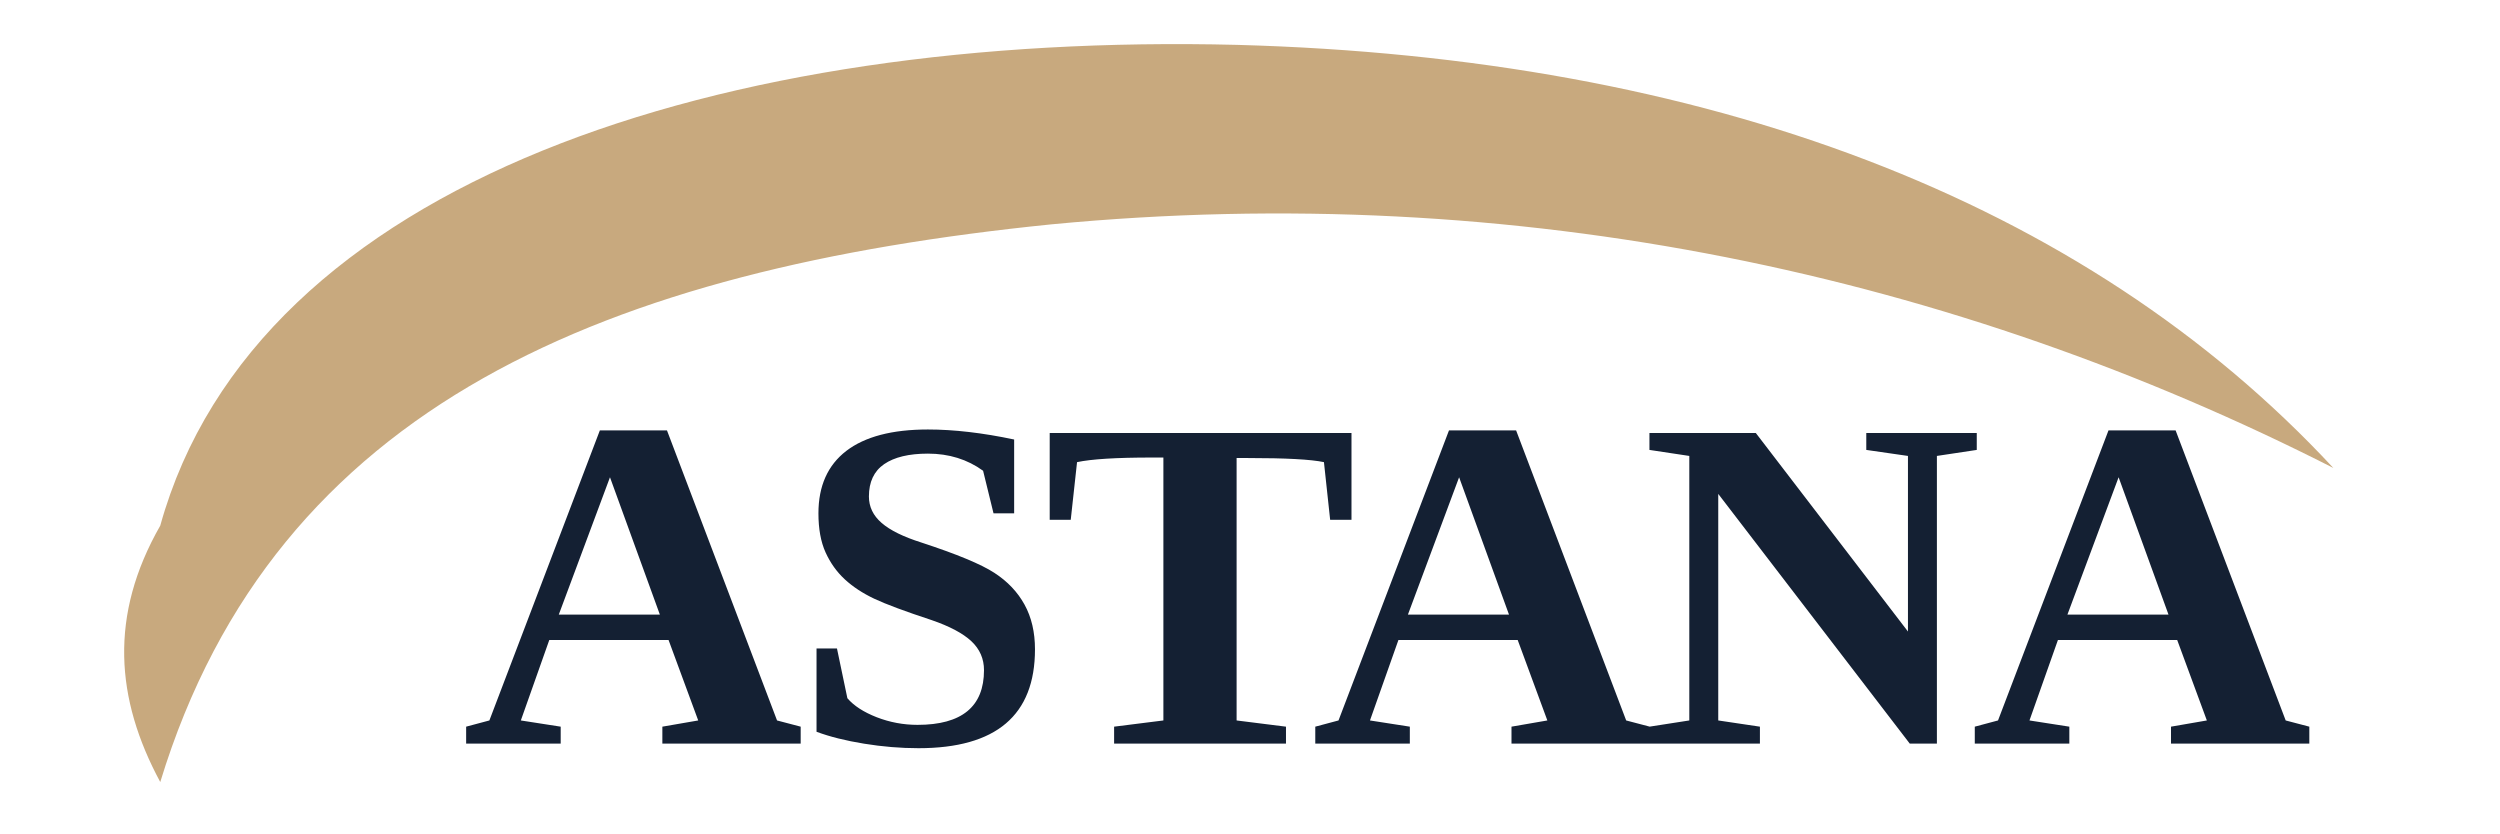
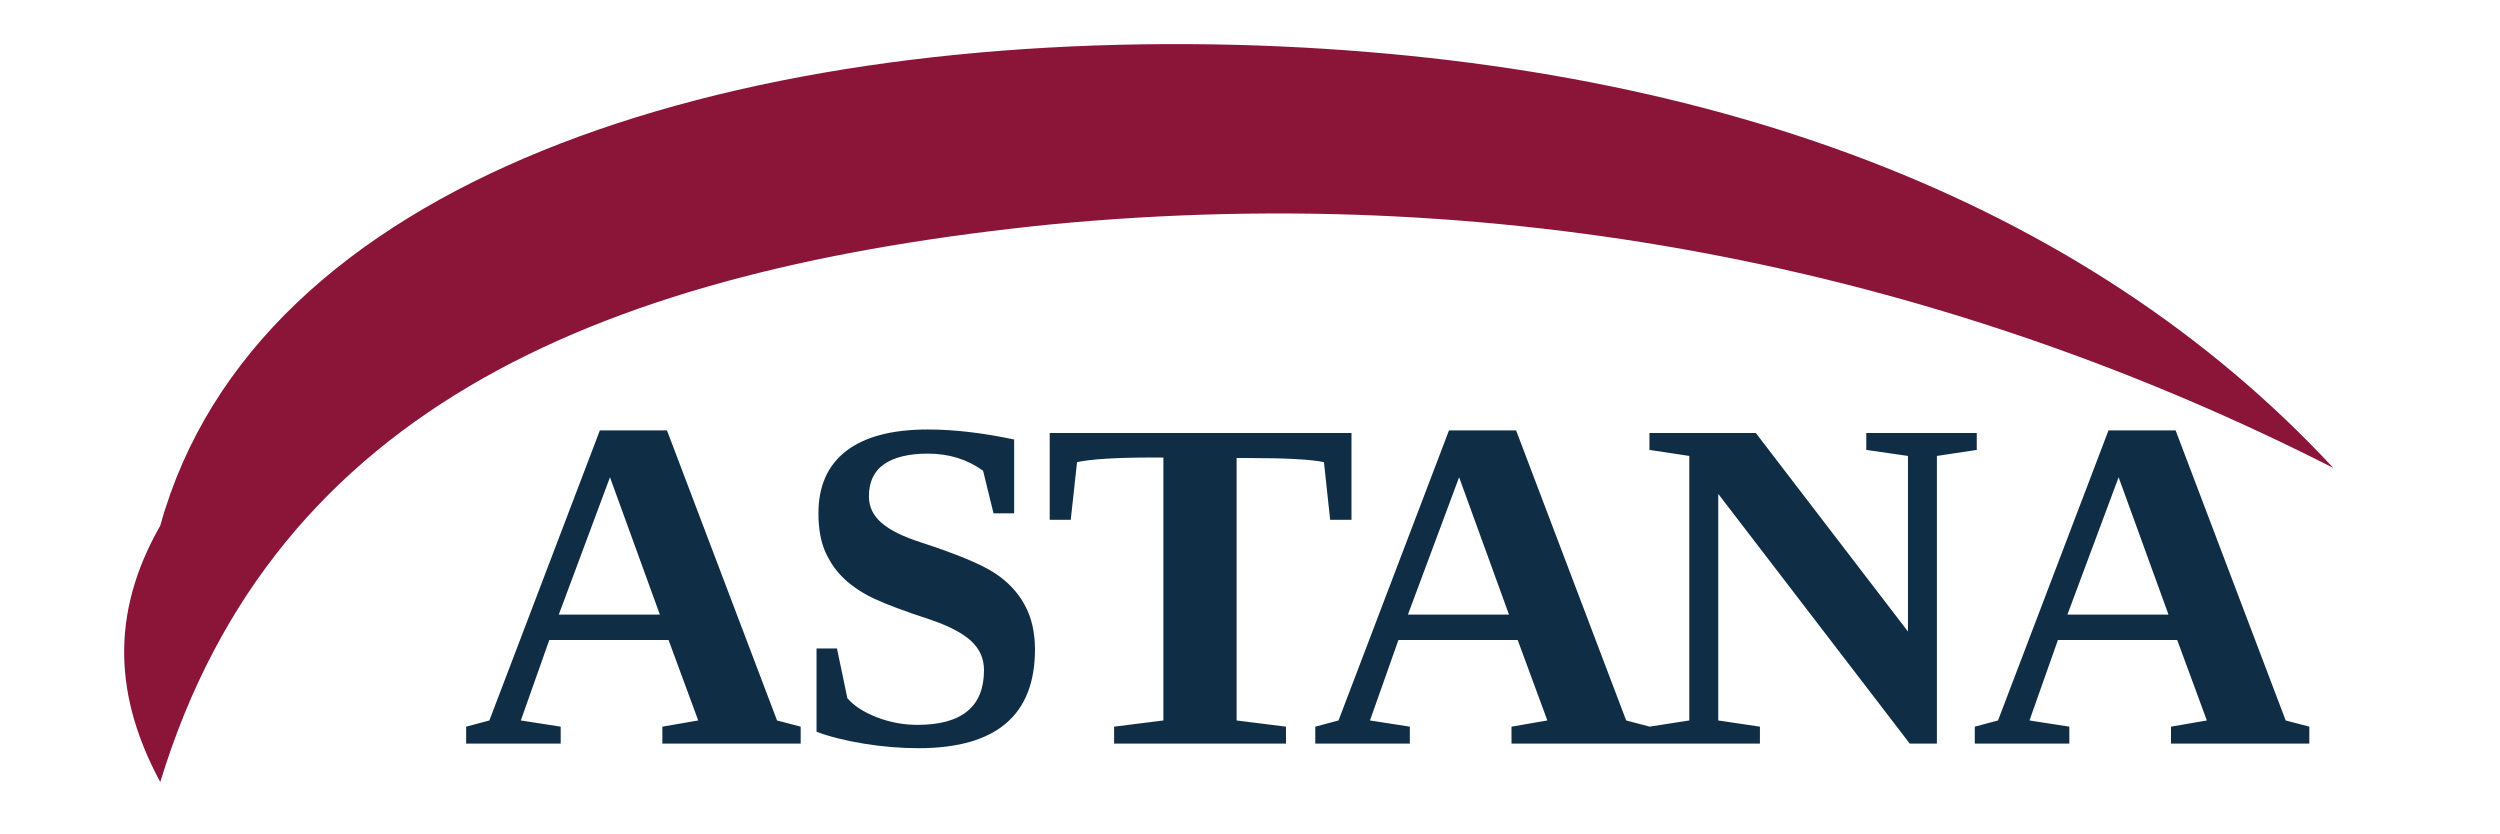
<svg xmlns="http://www.w3.org/2000/svg" viewBox="0 0 390 130" role="img" aria-labelledby="title desc">
-   <path fill="#c8a97e" d="M25 82C40 28 113 5 193 7c73 2 132 24 171 66C305 43 237 28 164 35 95 42 43 63 25 122c-7-13-8-26 0-40Z" />
-   <text x="72" y="116" fill="#142033" font-family="Georgia, 'Times New Roman', serif" font-size="74" font-weight="900" letter-spacing="-2">ASTANA</text>
+   <path fill="#8A1538" d="M25 82C40 28 113 5 193 7c73 2 132 24 171 66C305 43 237 28 164 35 95 42 43 63 25 122c-7-13-8-26 0-40Z" />
+   <text x="72" y="116" fill="#0F2E46" font-family="Georgia, 'Times New Roman', serif" font-size="74" font-weight="900" letter-spacing="-2">ASTANA</text>
</svg>
